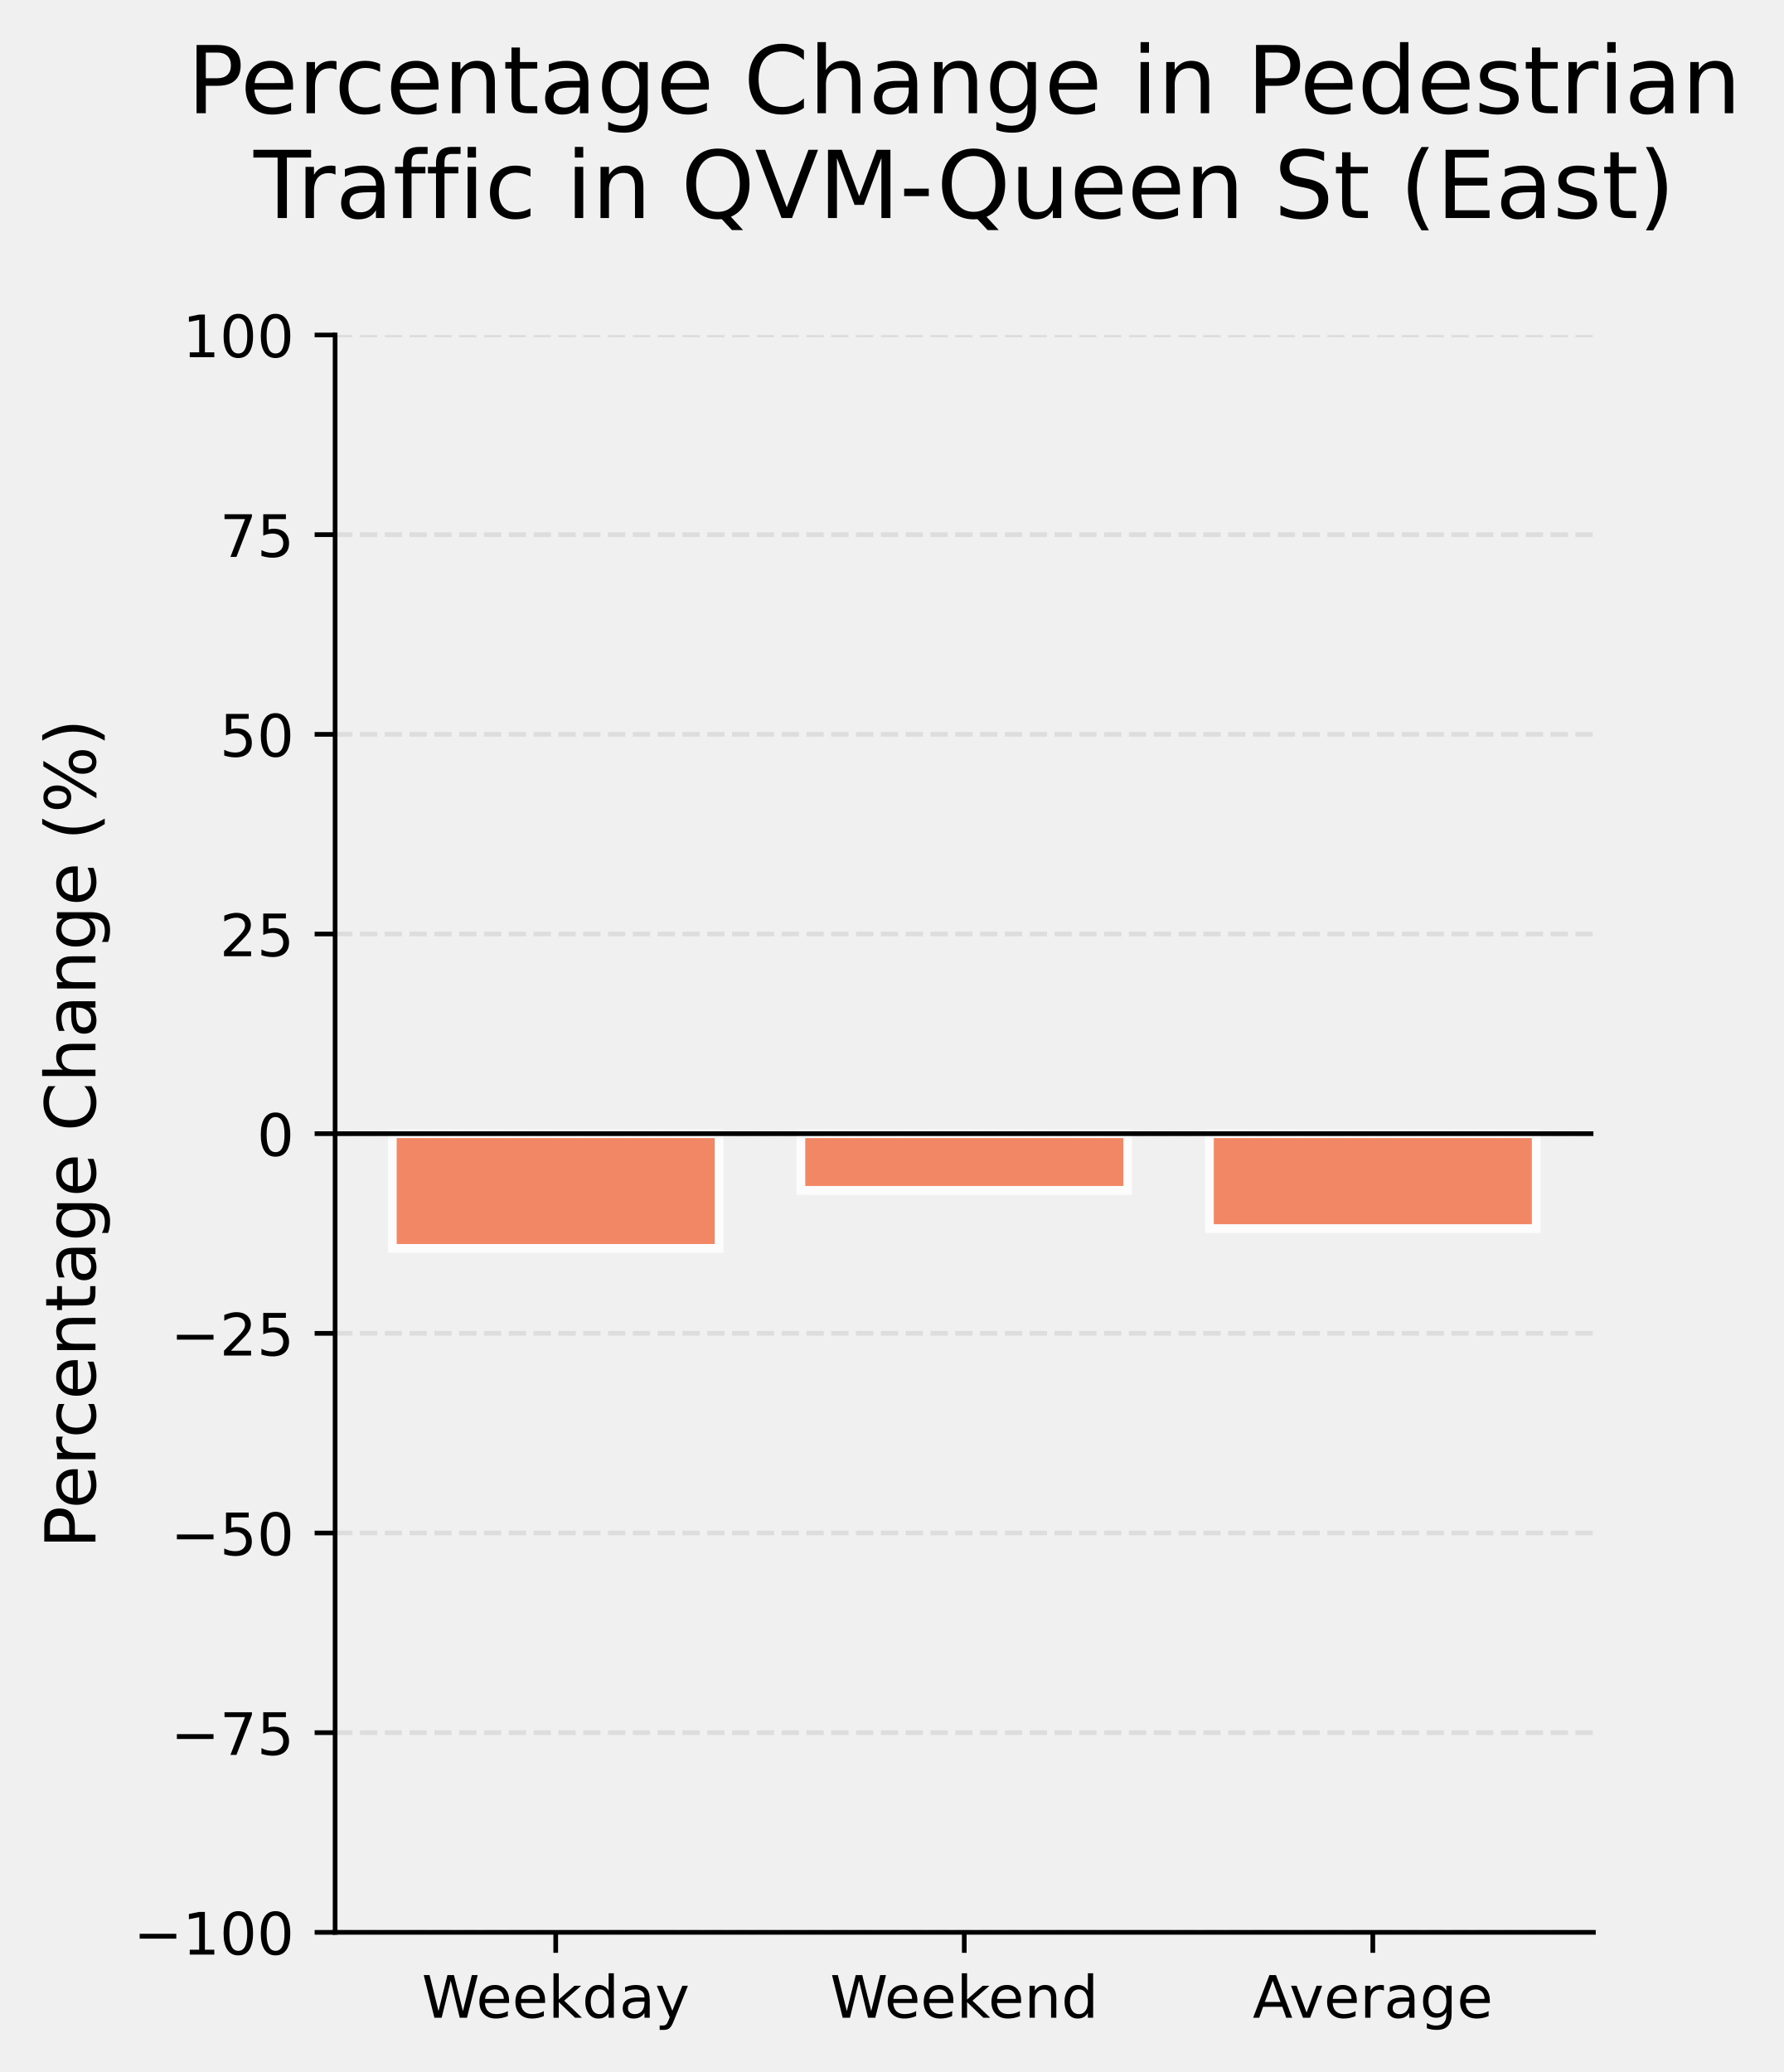
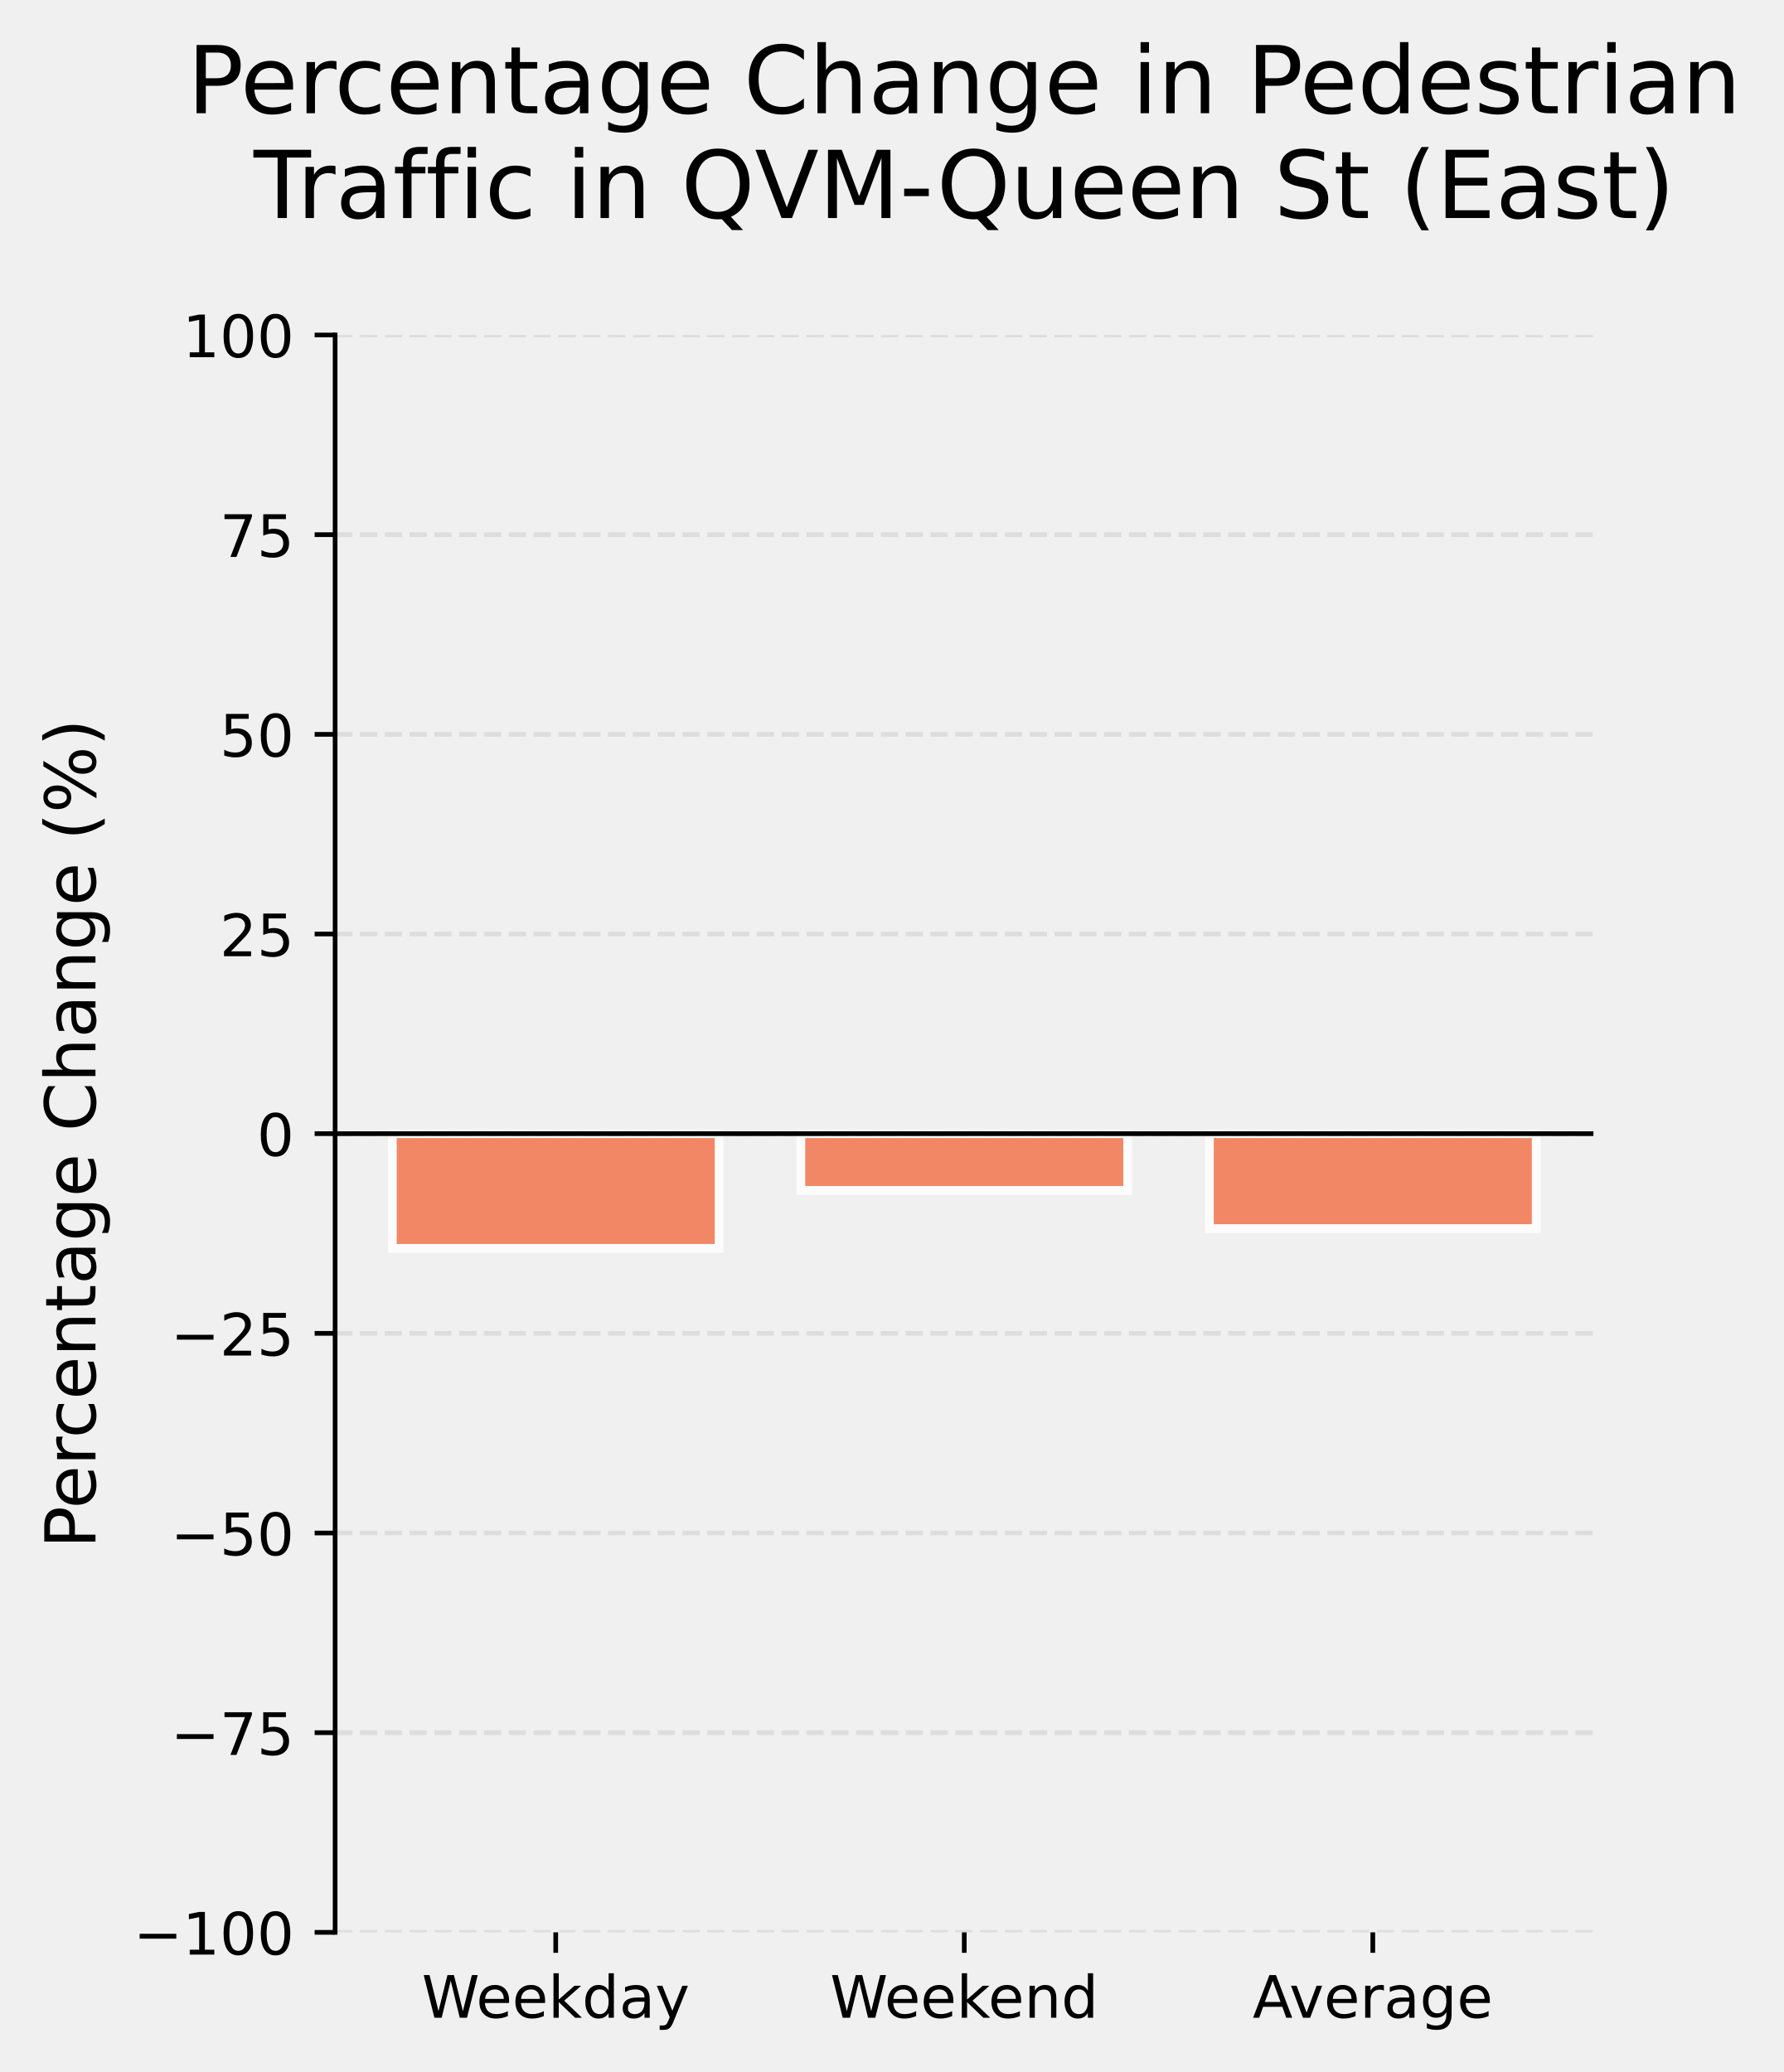
<svg xmlns="http://www.w3.org/2000/svg" xmlns:xlink="http://www.w3.org/1999/xlink" width="304.812pt" height="354.248pt" viewBox="0 0 304.812 354.248" version="1.1">
  <defs>
    <style type="text/css">*{stroke-linejoin: round; stroke-linecap: butt}</style>
  </defs>
  <g id="figure_1">
    <g id="patch_1">
      <path d="M 0 354.248  L 304.812 354.248  L 304.812 0  L 0 0  L 0 354.248  z " style="fill: none" />
    </g>
    <g id="axes_1">
      <g id="patch_2">
        <path d="M 57.281 330.37  L 272.361 330.37  L 272.361 57.274  L 57.281 57.274  L 57.281 330.37  z " style="fill: none" />
      </g>
      <g id="patch_3">
-         <path d="M 67.057 193.822  L 122.922 193.822  L 122.922 213.437  L 67.057 213.437  z " clip-path="url(#pd0055889a7)" style="fill: #f36d43; opacity: 0.8; stroke: #ffffff; stroke-width: 1.5; stroke-linejoin: miter" />
+         <path d="M 67.057 193.822  L 122.922 193.822  L 122.922 213.437  L 67.057 213.437  z " clip-path="url(#p9bc766c8c2)" style="fill: #f36d43; opacity: 0.8; stroke: #ffffff; stroke-width: 1.5; stroke-linejoin: miter" />
      </g>
      <g id="patch_4">
-         <path d="M 136.888 193.822  L 192.753 193.822  L 192.753 203.516  L 136.888 203.516  z " clip-path="url(#pd0055889a7)" style="fill: #f36d43; opacity: 0.8; stroke: #ffffff; stroke-width: 1.5; stroke-linejoin: miter" />
+         <path d="M 136.888 193.822  L 192.753 193.822  L 192.753 203.516  L 136.888 203.516  z " clip-path="url(#p9bc766c8c2)" style="fill: #f36d43; opacity: 0.8; stroke: #ffffff; stroke-width: 1.5; stroke-linejoin: miter" />
      </g>
      <g id="patch_5">
-         <path d="M 206.72 193.822  L 262.585 193.822  L 262.585 210.054  L 206.72 210.054  z " clip-path="url(#pd0055889a7)" style="fill: #f36d43; opacity: 0.8; stroke: #ffffff; stroke-width: 1.5; stroke-linejoin: miter" />
+         <path d="M 206.72 193.822  L 262.585 193.822  L 262.585 210.054  L 206.72 210.054  z " clip-path="url(#p9bc766c8c2)" style="fill: #f36d43; opacity: 0.8; stroke: #ffffff; stroke-width: 1.5; stroke-linejoin: miter" />
      </g>
      <g id="matplotlib.axis_1">
        <g id="xtick_1">
          <g id="line2d_1">
            <defs>
-               <path id="m4bfc2bb6df" d="M 0 0  L 0 3.5  " style="stroke: #000000; stroke-width: 0.8" />
+               <path id="m8e64bd6d6b" d="M 0 0  L 0 3.5  " style="stroke: #000000; stroke-width: 0.8" />
            </defs>
            <g>
-               <use xlink:href="#m4bfc2bb6df" x="94.99" y="330.37" style="stroke: #000000; stroke-width: 0.8" />
+               <use xlink:href="#m8e64bd6d6b" x="94.99" y="330.37" style="stroke: #000000; stroke-width: 0.8" />
            </g>
          </g>
          <g id="text_1">
            <g transform="translate(72.09368 344.9684) scale(0.1 -0.1)">
              <defs>
                <path id="DejaVuSans-57" d="M 213 4666  L 850 4666  L 1831 722  L 2809 4666  L 3519 4666  L 4500 722  L 5478 4666  L 6119 4666  L 4947 0  L 4153 0  L 3169 4050  L 2175 0  L 1381 0  L 213 4666  z " transform="scale(0.015625)" />
                <path id="DejaVuSans-65" d="M 3597 1894  L 3597 1613  L 953 1613  Q 991 1019 1311 708  Q 1631 397 2203 397  Q 2534 397 2845 478  Q 3156 559 3463 722  L 3463 178  Q 3153 47 2828 -22  Q 2503 -91 2169 -91  Q 1331 -91 842 396  Q 353 884 353 1716  Q 353 2575 817 3079  Q 1281 3584 2069 3584  Q 2775 3584 3186 3129  Q 3597 2675 3597 1894  z M 3022 2063  Q 3016 2534 2758 2815  Q 2500 3097 2075 3097  Q 1594 3097 1305 2825  Q 1016 2553 972 2059  L 3022 2063  z " transform="scale(0.015625)" />
                <path id="DejaVuSans-6b" d="M 581 4863  L 1159 4863  L 1159 1991  L 2875 3500  L 3609 3500  L 1753 1863  L 3688 0  L 2938 0  L 1159 1709  L 1159 0  L 581 0  L 581 4863  z " transform="scale(0.015625)" />
                <path id="DejaVuSans-64" d="M 2906 2969  L 2906 4863  L 3481 4863  L 3481 0  L 2906 0  L 2906 525  Q 2725 213 2448 61  Q 2172 -91 1784 -91  Q 1150 -91 751 415  Q 353 922 353 1747  Q 353 2572 751 3078  Q 1150 3584 1784 3584  Q 2172 3584 2448 3432  Q 2725 3281 2906 2969  z M 947 1747  Q 947 1113 1208 752  Q 1469 391 1925 391  Q 2381 391 2643 752  Q 2906 1113 2906 1747  Q 2906 2381 2643 2742  Q 2381 3103 1925 3103  Q 1469 3103 1208 2742  Q 947 2381 947 1747  z " transform="scale(0.015625)" />
                <path id="DejaVuSans-61" d="M 2194 1759  Q 1497 1759 1228 1600  Q 959 1441 959 1056  Q 959 750 1161 570  Q 1363 391 1709 391  Q 2188 391 2477 730  Q 2766 1069 2766 1631  L 2766 1759  L 2194 1759  z M 3341 1997  L 3341 0  L 2766 0  L 2766 531  Q 2569 213 2275 61  Q 1981 -91 1556 -91  Q 1019 -91 701 211  Q 384 513 384 1019  Q 384 1609 779 1909  Q 1175 2209 1959 2209  L 2766 2209  L 2766 2266  Q 2766 2663 2505 2880  Q 2244 3097 1772 3097  Q 1472 3097 1187 3025  Q 903 2953 641 2809  L 641 3341  Q 956 3463 1253 3523  Q 1550 3584 1831 3584  Q 2591 3584 2966 3190  Q 3341 2797 3341 1997  z " transform="scale(0.015625)" />
                <path id="DejaVuSans-79" d="M 2059 -325  Q 1816 -950 1584 -1140  Q 1353 -1331 966 -1331  L 506 -1331  L 506 -850  L 844 -850  Q 1081 -850 1212 -737  Q 1344 -625 1503 -206  L 1606 56  L 191 3500  L 800 3500  L 1894 763  L 2988 3500  L 3597 3500  L 2059 -325  z " transform="scale(0.015625)" />
              </defs>
              <use xlink:href="#DejaVuSans-57" />
              <use xlink:href="#DejaVuSans-65" transform="translate(93.00195 0)" />
              <use xlink:href="#DejaVuSans-65" transform="translate(154.5254 0)" />
              <use xlink:href="#DejaVuSans-6b" transform="translate(216.0488 0)" />
              <use xlink:href="#DejaVuSans-64" transform="translate(273.959 0)" />
              <use xlink:href="#DejaVuSans-61" transform="translate(337.4355 0)" />
              <use xlink:href="#DejaVuSans-79" transform="translate(398.7148 0)" />
            </g>
          </g>
        </g>
        <g id="xtick_2">
          <g id="line2d_2">
            <g>
-               <use xlink:href="#m4bfc2bb6df" x="164.821" y="330.37" style="stroke: #000000; stroke-width: 0.8" />
+               <use xlink:href="#m8e64bd6d6b" x="164.821" y="330.37" style="stroke: #000000; stroke-width: 0.8" />
            </g>
          </g>
          <g id="text_2">
            <g transform="translate(141.8842 344.9684) scale(0.1 -0.1)">
              <defs>
                <path id="DejaVuSans-6e" d="M 3513 2113  L 3513 0  L 2938 0  L 2938 2094  Q 2938 2591 2744 2837  Q 2550 3084 2163 3084  Q 1697 3084 1428 2787  Q 1159 2491 1159 1978  L 1159 0  L 581 0  L 581 3500  L 1159 3500  L 1159 2956  Q 1366 3272 1645 3428  Q 1925 3584 2291 3584  Q 2894 3584 3203 3211  Q 3513 2838 3513 2113  z " transform="scale(0.015625)" />
              </defs>
              <use xlink:href="#DejaVuSans-57" />
              <use xlink:href="#DejaVuSans-65" transform="translate(93.00195 0)" />
              <use xlink:href="#DejaVuSans-65" transform="translate(154.5254 0)" />
              <use xlink:href="#DejaVuSans-6b" transform="translate(216.0488 0)" />
              <use xlink:href="#DejaVuSans-65" transform="translate(270.334 0)" />
              <use xlink:href="#DejaVuSans-6e" transform="translate(331.8574 0)" />
              <use xlink:href="#DejaVuSans-64" transform="translate(395.2363 0)" />
            </g>
          </g>
        </g>
        <g id="xtick_3">
          <g id="line2d_3">
            <g>
-               <use xlink:href="#m4bfc2bb6df" x="234.652" y="330.37" style="stroke: #000000; stroke-width: 0.8" />
+               <use xlink:href="#m8e64bd6d6b" x="234.652" y="330.37" style="stroke: #000000; stroke-width: 0.8" />
            </g>
          </g>
          <g id="text_3">
            <g transform="translate(214.1193 344.9684) scale(0.1 -0.1)">
              <defs>
                <path id="DejaVuSans-41" d="M 2188 4044  L 1331 1722  L 3047 1722  L 2188 4044  z M 1831 4666  L 2547 4666  L 4325 0  L 3669 0  L 3244 1197  L 1141 1197  L 716 0  L 50 0  L 1831 4666  z " transform="scale(0.015625)" />
                <path id="DejaVuSans-76" d="M 191 3500  L 800 3500  L 1894 563  L 2988 3500  L 3597 3500  L 2284 0  L 1503 0  L 191 3500  z " transform="scale(0.015625)" />
                <path id="DejaVuSans-72" d="M 2631 2963  Q 2534 3019 2420 3045  Q 2306 3072 2169 3072  Q 1681 3072 1420 2755  Q 1159 2438 1159 1844  L 1159 0  L 581 0  L 581 3500  L 1159 3500  L 1159 2956  Q 1341 3275 1631 3429  Q 1922 3584 2338 3584  Q 2397 3584 2469 3576  Q 2541 3569 2628 3553  L 2631 2963  z " transform="scale(0.015625)" />
                <path id="DejaVuSans-67" d="M 2906 1791  Q 2906 2416 2648 2759  Q 2391 3103 1925 3103  Q 1463 3103 1205 2759  Q 947 2416 947 1791  Q 947 1169 1205 825  Q 1463 481 1925 481  Q 2391 481 2648 825  Q 2906 1169 2906 1791  z M 3481 434  Q 3481 -459 3084 -895  Q 2688 -1331 1869 -1331  Q 1566 -1331 1297 -1286  Q 1028 -1241 775 -1147  L 775 -588  Q 1028 -725 1275 -790  Q 1522 -856 1778 -856  Q 2344 -856 2625 -561  Q 2906 -266 2906 331  L 2906 616  Q 2728 306 2450 153  Q 2172 0 1784 0  Q 1141 0 747 490  Q 353 981 353 1791  Q 353 2603 747 3093  Q 1141 3584 1784 3584  Q 2172 3584 2450 3431  Q 2728 3278 2906 2969  L 2906 3500  L 3481 3500  L 3481 434  z " transform="scale(0.015625)" />
              </defs>
              <use xlink:href="#DejaVuSans-41" />
              <use xlink:href="#DejaVuSans-76" transform="translate(62.5332 0)" />
              <use xlink:href="#DejaVuSans-65" transform="translate(121.7129 0)" />
              <use xlink:href="#DejaVuSans-72" transform="translate(183.2363 0)" />
              <use xlink:href="#DejaVuSans-61" transform="translate(224.3496 0)" />
              <use xlink:href="#DejaVuSans-67" transform="translate(285.6289 0)" />
              <use xlink:href="#DejaVuSans-65" transform="translate(349.1055 0)" />
            </g>
          </g>
        </g>
      </g>
      <g id="matplotlib.axis_2">
        <g id="ytick_1">
          <g id="line2d_4">
-             <path d="M 57.281 330.37  L 272.361 330.37  " clip-path="url(#pd0055889a7)" style="fill: none; stroke-dasharray: 2.96,1.28; stroke-dashoffset: 0; stroke: #b0b0b0; stroke-opacity: 0.3; stroke-width: 0.8" />
+             <path d="M 57.281 330.37  L 272.361 330.37  " clip-path="url(#p9bc766c8c2)" style="fill: none; stroke-dasharray: 2.96,1.28; stroke-dashoffset: 0; stroke: #b0b0b0; stroke-opacity: 0.3; stroke-width: 0.8" />
          </g>
          <g id="line2d_5">
            <defs>
-               <path id="m8382678d35" d="M 0 0  L -3.5 0  " style="stroke: #000000; stroke-width: 0.8" />
+               <path id="m0bab1b709e" d="M 0 0  L -3.5 0  " style="stroke: #000000; stroke-width: 0.8" />
            </defs>
            <g>
-               <use xlink:href="#m8382678d35" x="57.281" y="330.37" style="stroke: #000000; stroke-width: 0.8" />
+               <use xlink:href="#m0bab1b709e" x="57.281" y="330.37" style="stroke: #000000; stroke-width: 0.8" />
            </g>
          </g>
          <g id="text_4">
            <g transform="translate(22.81375 334.1692) scale(0.1 -0.1)">
              <defs>
                <path id="DejaVuSans-2212" d="M 678 2272  L 4684 2272  L 4684 1741  L 678 1741  L 678 2272  z " transform="scale(0.015625)" />
                <path id="DejaVuSans-31" d="M 794 531  L 1825 531  L 1825 4091  L 703 3866  L 703 4441  L 1819 4666  L 2450 4666  L 2450 531  L 3481 531  L 3481 0  L 794 0  L 794 531  z " transform="scale(0.015625)" />
                <path id="DejaVuSans-30" d="M 2034 4250  Q 1547 4250 1301 3770  Q 1056 3291 1056 2328  Q 1056 1369 1301 889  Q 1547 409 2034 409  Q 2525 409 2770 889  Q 3016 1369 3016 2328  Q 3016 3291 2770 3770  Q 2525 4250 2034 4250  z M 2034 4750  Q 2819 4750 3233 4129  Q 3647 3509 3647 2328  Q 3647 1150 3233 529  Q 2819 -91 2034 -91  Q 1250 -91 836 529  Q 422 1150 422 2328  Q 422 3509 836 4129  Q 1250 4750 2034 4750  z " transform="scale(0.015625)" />
              </defs>
              <use xlink:href="#DejaVuSans-2212" />
              <use xlink:href="#DejaVuSans-31" transform="translate(83.78906 0)" />
              <use xlink:href="#DejaVuSans-30" transform="translate(147.4121 0)" />
              <use xlink:href="#DejaVuSans-30" transform="translate(211.0352 0)" />
            </g>
          </g>
        </g>
        <g id="ytick_2">
          <g id="line2d_6">
-             <path d="M 57.281 296.233  L 272.361 296.233  " clip-path="url(#pd0055889a7)" style="fill: none; stroke-dasharray: 2.96,1.28; stroke-dashoffset: 0; stroke: #b0b0b0; stroke-opacity: 0.3; stroke-width: 0.8" />
+             <path d="M 57.281 296.233  L 272.361 296.233  " clip-path="url(#p9bc766c8c2)" style="fill: none; stroke-dasharray: 2.96,1.28; stroke-dashoffset: 0; stroke: #b0b0b0; stroke-opacity: 0.3; stroke-width: 0.8" />
          </g>
          <g id="line2d_7">
            <g>
-               <use xlink:href="#m8382678d35" x="57.281" y="296.233" style="stroke: #000000; stroke-width: 0.8" />
+               <use xlink:href="#m0bab1b709e" x="57.281" y="296.233" style="stroke: #000000; stroke-width: 0.8" />
            </g>
          </g>
          <g id="text_5">
            <g transform="translate(29.17625 300.0322) scale(0.1 -0.1)">
              <defs>
                <path id="DejaVuSans-37" d="M 525 4666  L 3525 4666  L 3525 4397  L 1831 0  L 1172 0  L 2766 4134  L 525 4134  L 525 4666  z " transform="scale(0.015625)" />
                <path id="DejaVuSans-35" d="M 691 4666  L 3169 4666  L 3169 4134  L 1269 4134  L 1269 2991  Q 1406 3038 1543 3061  Q 1681 3084 1819 3084  Q 2600 3084 3056 2656  Q 3513 2228 3513 1497  Q 3513 744 3044 326  Q 2575 -91 1722 -91  Q 1428 -91 1123 -41  Q 819 9 494 109  L 494 744  Q 775 591 1075 516  Q 1375 441 1709 441  Q 2250 441 2565 725  Q 2881 1009 2881 1497  Q 2881 1984 2565 2268  Q 2250 2553 1709 2553  Q 1456 2553 1204 2497  Q 953 2441 691 2322  L 691 4666  z " transform="scale(0.015625)" />
              </defs>
              <use xlink:href="#DejaVuSans-2212" />
              <use xlink:href="#DejaVuSans-37" transform="translate(83.78906 0)" />
              <use xlink:href="#DejaVuSans-35" transform="translate(147.4121 0)" />
            </g>
          </g>
        </g>
        <g id="ytick_3">
          <g id="line2d_8">
-             <path d="M 57.281 262.096  L 272.361 262.096  " clip-path="url(#pd0055889a7)" style="fill: none; stroke-dasharray: 2.96,1.28; stroke-dashoffset: 0; stroke: #b0b0b0; stroke-opacity: 0.3; stroke-width: 0.8" />
+             <path d="M 57.281 262.096  L 272.361 262.096  " clip-path="url(#p9bc766c8c2)" style="fill: none; stroke-dasharray: 2.96,1.28; stroke-dashoffset: 0; stroke: #b0b0b0; stroke-opacity: 0.3; stroke-width: 0.8" />
          </g>
          <g id="line2d_9">
            <g>
-               <use xlink:href="#m8382678d35" x="57.281" y="262.096" style="stroke: #000000; stroke-width: 0.8" />
+               <use xlink:href="#m0bab1b709e" x="57.281" y="262.096" style="stroke: #000000; stroke-width: 0.8" />
            </g>
          </g>
          <g id="text_6">
            <g transform="translate(29.17625 265.8952) scale(0.1 -0.1)">
              <use xlink:href="#DejaVuSans-2212" />
              <use xlink:href="#DejaVuSans-35" transform="translate(83.78906 0)" />
              <use xlink:href="#DejaVuSans-30" transform="translate(147.4121 0)" />
            </g>
          </g>
        </g>
        <g id="ytick_4">
          <g id="line2d_10">
-             <path d="M 57.281 227.959  L 272.361 227.959  " clip-path="url(#pd0055889a7)" style="fill: none; stroke-dasharray: 2.96,1.28; stroke-dashoffset: 0; stroke: #b0b0b0; stroke-opacity: 0.3; stroke-width: 0.8" />
+             <path d="M 57.281 227.959  L 272.361 227.959  " clip-path="url(#p9bc766c8c2)" style="fill: none; stroke-dasharray: 2.96,1.28; stroke-dashoffset: 0; stroke: #b0b0b0; stroke-opacity: 0.3; stroke-width: 0.8" />
          </g>
          <g id="line2d_11">
            <g>
-               <use xlink:href="#m8382678d35" x="57.281" y="227.959" style="stroke: #000000; stroke-width: 0.8" />
+               <use xlink:href="#m0bab1b709e" x="57.281" y="227.959" style="stroke: #000000; stroke-width: 0.8" />
            </g>
          </g>
          <g id="text_7">
            <g transform="translate(29.17625 231.7582) scale(0.1 -0.1)">
              <defs>
                <path id="DejaVuSans-32" d="M 1228 531  L 3431 531  L 3431 0  L 469 0  L 469 531  Q 828 903 1448 1529  Q 2069 2156 2228 2338  Q 2531 2678 2651 2914  Q 2772 3150 2772 3378  Q 2772 3750 2511 3984  Q 2250 4219 1831 4219  Q 1534 4219 1204 4116  Q 875 4013 500 3803  L 500 4441  Q 881 4594 1212 4672  Q 1544 4750 1819 4750  Q 2544 4750 2975 4387  Q 3406 4025 3406 3419  Q 3406 3131 3298 2873  Q 3191 2616 2906 2266  Q 2828 2175 2409 1742  Q 1991 1309 1228 531  z " transform="scale(0.015625)" />
              </defs>
              <use xlink:href="#DejaVuSans-2212" />
              <use xlink:href="#DejaVuSans-32" transform="translate(83.78906 0)" />
              <use xlink:href="#DejaVuSans-35" transform="translate(147.4121 0)" />
            </g>
          </g>
        </g>
        <g id="ytick_5">
          <g id="line2d_12">
-             <path d="M 57.281 193.822  L 272.361 193.822  " clip-path="url(#pd0055889a7)" style="fill: none; stroke-dasharray: 2.96,1.28; stroke-dashoffset: 0; stroke: #b0b0b0; stroke-opacity: 0.3; stroke-width: 0.8" />
+             <path d="M 57.281 193.822  L 272.361 193.822  " clip-path="url(#p9bc766c8c2)" style="fill: none; stroke-dasharray: 2.96,1.28; stroke-dashoffset: 0; stroke: #b0b0b0; stroke-opacity: 0.3; stroke-width: 0.8" />
          </g>
          <g id="line2d_13">
            <g>
-               <use xlink:href="#m8382678d35" x="57.281" y="193.822" style="stroke: #000000; stroke-width: 0.8" />
+               <use xlink:href="#m0bab1b709e" x="57.281" y="193.822" style="stroke: #000000; stroke-width: 0.8" />
            </g>
          </g>
          <g id="text_8">
            <g transform="translate(43.91844 197.6212) scale(0.1 -0.1)">
              <use xlink:href="#DejaVuSans-30" />
            </g>
          </g>
        </g>
        <g id="ytick_6">
          <g id="line2d_14">
-             <path d="M 57.281 159.685  L 272.361 159.685  " clip-path="url(#pd0055889a7)" style="fill: none; stroke-dasharray: 2.96,1.28; stroke-dashoffset: 0; stroke: #b0b0b0; stroke-opacity: 0.3; stroke-width: 0.8" />
+             <path d="M 57.281 159.685  L 272.361 159.685  " clip-path="url(#p9bc766c8c2)" style="fill: none; stroke-dasharray: 2.96,1.28; stroke-dashoffset: 0; stroke: #b0b0b0; stroke-opacity: 0.3; stroke-width: 0.8" />
          </g>
          <g id="line2d_15">
            <g>
-               <use xlink:href="#m8382678d35" x="57.281" y="159.685" style="stroke: #000000; stroke-width: 0.8" />
+               <use xlink:href="#m0bab1b709e" x="57.281" y="159.685" style="stroke: #000000; stroke-width: 0.8" />
            </g>
          </g>
          <g id="text_9">
            <g transform="translate(37.55594 163.4842) scale(0.1 -0.1)">
              <use xlink:href="#DejaVuSans-32" />
              <use xlink:href="#DejaVuSans-35" transform="translate(63.62305 0)" />
            </g>
          </g>
        </g>
        <g id="ytick_7">
          <g id="line2d_16">
-             <path d="M 57.281 125.548  L 272.361 125.548  " clip-path="url(#pd0055889a7)" style="fill: none; stroke-dasharray: 2.96,1.28; stroke-dashoffset: 0; stroke: #b0b0b0; stroke-opacity: 0.3; stroke-width: 0.8" />
+             <path d="M 57.281 125.548  L 272.361 125.548  " clip-path="url(#p9bc766c8c2)" style="fill: none; stroke-dasharray: 2.96,1.28; stroke-dashoffset: 0; stroke: #b0b0b0; stroke-opacity: 0.3; stroke-width: 0.8" />
          </g>
          <g id="line2d_17">
            <g>
-               <use xlink:href="#m8382678d35" x="57.281" y="125.548" style="stroke: #000000; stroke-width: 0.8" />
+               <use xlink:href="#m0bab1b709e" x="57.281" y="125.548" style="stroke: #000000; stroke-width: 0.8" />
            </g>
          </g>
          <g id="text_10">
            <g transform="translate(37.55594 129.3472) scale(0.1 -0.1)">
              <use xlink:href="#DejaVuSans-35" />
              <use xlink:href="#DejaVuSans-30" transform="translate(63.62305 0)" />
            </g>
          </g>
        </g>
        <g id="ytick_8">
          <g id="line2d_18">
-             <path d="M 57.281 91.411  L 272.361 91.411  " clip-path="url(#pd0055889a7)" style="fill: none; stroke-dasharray: 2.96,1.28; stroke-dashoffset: 0; stroke: #b0b0b0; stroke-opacity: 0.3; stroke-width: 0.8" />
+             <path d="M 57.281 91.411  L 272.361 91.411  " clip-path="url(#p9bc766c8c2)" style="fill: none; stroke-dasharray: 2.96,1.28; stroke-dashoffset: 0; stroke: #b0b0b0; stroke-opacity: 0.3; stroke-width: 0.8" />
          </g>
          <g id="line2d_19">
            <g>
-               <use xlink:href="#m8382678d35" x="57.281" y="91.411" style="stroke: #000000; stroke-width: 0.8" />
+               <use xlink:href="#m0bab1b709e" x="57.281" y="91.411" style="stroke: #000000; stroke-width: 0.8" />
            </g>
          </g>
          <g id="text_11">
            <g transform="translate(37.55594 95.21022) scale(0.1 -0.1)">
              <use xlink:href="#DejaVuSans-37" />
              <use xlink:href="#DejaVuSans-35" transform="translate(63.62305 0)" />
            </g>
          </g>
        </g>
        <g id="ytick_9">
          <g id="line2d_20">
-             <path d="M 57.281 57.274  L 272.361 57.274  " clip-path="url(#pd0055889a7)" style="fill: none; stroke-dasharray: 2.96,1.28; stroke-dashoffset: 0; stroke: #b0b0b0; stroke-opacity: 0.3; stroke-width: 0.8" />
+             <path d="M 57.281 57.274  L 272.361 57.274  " clip-path="url(#p9bc766c8c2)" style="fill: none; stroke-dasharray: 2.96,1.28; stroke-dashoffset: 0; stroke: #b0b0b0; stroke-opacity: 0.3; stroke-width: 0.8" />
          </g>
          <g id="line2d_21">
            <g>
-               <use xlink:href="#m8382678d35" x="57.281" y="57.274" style="stroke: #000000; stroke-width: 0.8" />
+               <use xlink:href="#m0bab1b709e" x="57.281" y="57.274" style="stroke: #000000; stroke-width: 0.8" />
            </g>
          </g>
          <g id="text_12">
            <g transform="translate(31.19344 61.07322) scale(0.1 -0.1)">
              <use xlink:href="#DejaVuSans-31" />
              <use xlink:href="#DejaVuSans-30" transform="translate(63.62305 0)" />
              <use xlink:href="#DejaVuSans-30" transform="translate(127.2461 0)" />
            </g>
          </g>
        </g>
        <g id="text_13">
          <g transform="translate(16.31812 264.7382) rotate(-90) scale(0.12 -0.12)">
            <defs>
              <path id="DejaVuSans-50" d="M 1259 4147  L 1259 2394  L 2053 2394  Q 2494 2394 2734 2622  Q 2975 2850 2975 3272  Q 2975 3691 2734 3919  Q 2494 4147 2053 4147  L 1259 4147  z M 628 4666  L 2053 4666  Q 2838 4666 3239 4311  Q 3641 3956 3641 3272  Q 3641 2581 3239 2228  Q 2838 1875 2053 1875  L 1259 1875  L 1259 0  L 628 0  L 628 4666  z " transform="scale(0.015625)" />
              <path id="DejaVuSans-63" d="M 3122 3366  L 3122 2828  Q 2878 2963 2633 3030  Q 2388 3097 2138 3097  Q 1578 3097 1268 2742  Q 959 2388 959 1747  Q 959 1106 1268 751  Q 1578 397 2138 397  Q 2388 397 2633 464  Q 2878 531 3122 666  L 3122 134  Q 2881 22 2623 -34  Q 2366 -91 2075 -91  Q 1284 -91 818 406  Q 353 903 353 1747  Q 353 2603 823 3093  Q 1294 3584 2113 3584  Q 2378 3584 2631 3529  Q 2884 3475 3122 3366  z " transform="scale(0.015625)" />
              <path id="DejaVuSans-74" d="M 1172 4494  L 1172 3500  L 2356 3500  L 2356 3053  L 1172 3053  L 1172 1153  Q 1172 725 1289 603  Q 1406 481 1766 481  L 2356 481  L 2356 0  L 1766 0  Q 1100 0 847 248  Q 594 497 594 1153  L 594 3053  L 172 3053  L 172 3500  L 594 3500  L 594 4494  L 1172 4494  z " transform="scale(0.015625)" />
              <path id="DejaVuSans-20" transform="scale(0.015625)" />
              <path id="DejaVuSans-43" d="M 4122 4306  L 4122 3641  Q 3803 3938 3442 4084  Q 3081 4231 2675 4231  Q 1875 4231 1450 3742  Q 1025 3253 1025 2328  Q 1025 1406 1450 917  Q 1875 428 2675 428  Q 3081 428 3442 575  Q 3803 722 4122 1019  L 4122 359  Q 3791 134 3420 21  Q 3050 -91 2638 -91  Q 1578 -91 968 557  Q 359 1206 359 2328  Q 359 3453 968 4101  Q 1578 4750 2638 4750  Q 3056 4750 3426 4639  Q 3797 4528 4122 4306  z " transform="scale(0.015625)" />
              <path id="DejaVuSans-68" d="M 3513 2113  L 3513 0  L 2938 0  L 2938 2094  Q 2938 2591 2744 2837  Q 2550 3084 2163 3084  Q 1697 3084 1428 2787  Q 1159 2491 1159 1978  L 1159 0  L 581 0  L 581 4863  L 1159 4863  L 1159 2956  Q 1366 3272 1645 3428  Q 1925 3584 2291 3584  Q 2894 3584 3203 3211  Q 3513 2838 3513 2113  z " transform="scale(0.015625)" />
              <path id="DejaVuSans-28" d="M 1984 4856  Q 1566 4138 1362 3434  Q 1159 2731 1159 2009  Q 1159 1288 1364 580  Q 1569 -128 1984 -844  L 1484 -844  Q 1016 -109 783 600  Q 550 1309 550 2009  Q 550 2706 781 3412  Q 1013 4119 1484 4856  L 1984 4856  z " transform="scale(0.015625)" />
              <path id="DejaVuSans-25" d="M 4653 2053  Q 4381 2053 4226 1822  Q 4072 1591 4072 1178  Q 4072 772 4226 539  Q 4381 306 4653 306  Q 4919 306 5073 539  Q 5228 772 5228 1178  Q 5228 1588 5073 1820  Q 4919 2053 4653 2053  z M 4653 2450  Q 5147 2450 5437 2106  Q 5728 1763 5728 1178  Q 5728 594 5436 251  Q 5144 -91 4653 -91  Q 4153 -91 3862 251  Q 3572 594 3572 1178  Q 3572 1766 3864 2108  Q 4156 2450 4653 2450  z M 1428 4353  Q 1159 4353 1004 4120  Q 850 3888 850 3481  Q 850 3069 1003 2837  Q 1156 2606 1428 2606  Q 1700 2606 1854 2837  Q 2009 3069 2009 3481  Q 2009 3884 1853 4118  Q 1697 4353 1428 4353  z M 4250 4750  L 4750 4750  L 1831 -91  L 1331 -91  L 4250 4750  z M 1428 4750  Q 1922 4750 2215 4408  Q 2509 4066 2509 3481  Q 2509 2891 2217 2550  Q 1925 2209 1428 2209  Q 931 2209 642 2551  Q 353 2894 353 3481  Q 353 4063 643 4406  Q 934 4750 1428 4750  z " transform="scale(0.015625)" />
              <path id="DejaVuSans-29" d="M 513 4856  L 1013 4856  Q 1481 4119 1714 3412  Q 1947 2706 1947 2009  Q 1947 1309 1714 600  Q 1481 -109 1013 -844  L 513 -844  Q 928 -128 1133 580  Q 1338 1288 1338 2009  Q 1338 2731 1133 3434  Q 928 4138 513 4856  z " transform="scale(0.015625)" />
            </defs>
            <use xlink:href="#DejaVuSans-50" />
            <use xlink:href="#DejaVuSans-65" transform="translate(56.67773 0)" />
            <use xlink:href="#DejaVuSans-72" transform="translate(118.2012 0)" />
            <use xlink:href="#DejaVuSans-63" transform="translate(157.0645 0)" />
            <use xlink:href="#DejaVuSans-65" transform="translate(212.0449 0)" />
            <use xlink:href="#DejaVuSans-6e" transform="translate(273.5684 0)" />
            <use xlink:href="#DejaVuSans-74" transform="translate(336.9473 0)" />
            <use xlink:href="#DejaVuSans-61" transform="translate(376.1562 0)" />
            <use xlink:href="#DejaVuSans-67" transform="translate(437.4355 0)" />
            <use xlink:href="#DejaVuSans-65" transform="translate(500.9121 0)" />
            <use xlink:href="#DejaVuSans-20" transform="translate(562.4355 0)" />
            <use xlink:href="#DejaVuSans-43" transform="translate(594.2227 0)" />
            <use xlink:href="#DejaVuSans-68" transform="translate(664.0469 0)" />
            <use xlink:href="#DejaVuSans-61" transform="translate(727.4258 0)" />
            <use xlink:href="#DejaVuSans-6e" transform="translate(788.7051 0)" />
            <use xlink:href="#DejaVuSans-67" transform="translate(852.084 0)" />
            <use xlink:href="#DejaVuSans-65" transform="translate(915.5605 0)" />
            <use xlink:href="#DejaVuSans-20" transform="translate(977.084 0)" />
            <use xlink:href="#DejaVuSans-28" transform="translate(1008.871 0)" />
            <use xlink:href="#DejaVuSans-25" transform="translate(1047.885 0)" />
            <use xlink:href="#DejaVuSans-29" transform="translate(1142.904 0)" />
          </g>
        </g>
      </g>
      <g id="line2d_22">
-         <path d="M 57.281 193.822  L 272.361 193.822  " clip-path="url(#pd0055889a7)" style="fill: none; stroke: #000000; stroke-width: 0.8; stroke-linecap: square" />
+         <path d="M 57.281 193.822  L 272.361 193.822  " clip-path="url(#p9bc766c8c2)" style="fill: none; stroke: #000000; stroke-width: 0.8; stroke-linecap: square" />
      </g>
      <g id="patch_6">
        <path d="M 57.281 330.37  L 57.281 57.274  " style="fill: none; stroke: #000000; stroke-width: 0.8; stroke-linejoin: miter; stroke-linecap: square" />
-       </g>
-       <g id="patch_7">
-         <path d="M 57.281 330.37  L 272.361 330.37  " style="fill: none; stroke: #000000; stroke-width: 0.8; stroke-linejoin: miter; stroke-linecap: square" />
      </g>
      <g id="text_14">
        <g transform="translate(32.02969 19.3575) scale(0.16 -0.16)">
          <defs>
            <path id="DejaVuSans-69" d="M 603 3500  L 1178 3500  L 1178 0  L 603 0  L 603 3500  z M 603 4863  L 1178 4863  L 1178 4134  L 603 4134  L 603 4863  z " transform="scale(0.015625)" />
            <path id="DejaVuSans-73" d="M 2834 3397  L 2834 2853  Q 2591 2978 2328 3040  Q 2066 3103 1784 3103  Q 1356 3103 1142 2972  Q 928 2841 928 2578  Q 928 2378 1081 2264  Q 1234 2150 1697 2047  L 1894 2003  Q 2506 1872 2764 1633  Q 3022 1394 3022 966  Q 3022 478 2636 193  Q 2250 -91 1575 -91  Q 1294 -91 989 -36  Q 684 19 347 128  L 347 722  Q 666 556 975 473  Q 1284 391 1588 391  Q 1994 391 2212 530  Q 2431 669 2431 922  Q 2431 1156 2273 1281  Q 2116 1406 1581 1522  L 1381 1569  Q 847 1681 609 1914  Q 372 2147 372 2553  Q 372 3047 722 3315  Q 1072 3584 1716 3584  Q 2034 3584 2315 3537  Q 2597 3491 2834 3397  z " transform="scale(0.015625)" />
          </defs>
          <use xlink:href="#DejaVuSans-50" />
          <use xlink:href="#DejaVuSans-65" transform="translate(56.67773 0)" />
          <use xlink:href="#DejaVuSans-72" transform="translate(118.2012 0)" />
          <use xlink:href="#DejaVuSans-63" transform="translate(157.0645 0)" />
          <use xlink:href="#DejaVuSans-65" transform="translate(212.0449 0)" />
          <use xlink:href="#DejaVuSans-6e" transform="translate(273.5684 0)" />
          <use xlink:href="#DejaVuSans-74" transform="translate(336.9473 0)" />
          <use xlink:href="#DejaVuSans-61" transform="translate(376.1562 0)" />
          <use xlink:href="#DejaVuSans-67" transform="translate(437.4355 0)" />
          <use xlink:href="#DejaVuSans-65" transform="translate(500.9121 0)" />
          <use xlink:href="#DejaVuSans-20" transform="translate(562.4355 0)" />
          <use xlink:href="#DejaVuSans-43" transform="translate(594.2227 0)" />
          <use xlink:href="#DejaVuSans-68" transform="translate(664.0469 0)" />
          <use xlink:href="#DejaVuSans-61" transform="translate(727.4258 0)" />
          <use xlink:href="#DejaVuSans-6e" transform="translate(788.7051 0)" />
          <use xlink:href="#DejaVuSans-67" transform="translate(852.084 0)" />
          <use xlink:href="#DejaVuSans-65" transform="translate(915.5605 0)" />
          <use xlink:href="#DejaVuSans-20" transform="translate(977.084 0)" />
          <use xlink:href="#DejaVuSans-69" transform="translate(1008.871 0)" />
          <use xlink:href="#DejaVuSans-6e" transform="translate(1036.654 0)" />
          <use xlink:href="#DejaVuSans-20" transform="translate(1100.033 0)" />
          <use xlink:href="#DejaVuSans-50" transform="translate(1131.82 0)" />
          <use xlink:href="#DejaVuSans-65" transform="translate(1188.498 0)" />
          <use xlink:href="#DejaVuSans-64" transform="translate(1250.021 0)" />
          <use xlink:href="#DejaVuSans-65" transform="translate(1313.498 0)" />
          <use xlink:href="#DejaVuSans-73" transform="translate(1375.021 0)" />
          <use xlink:href="#DejaVuSans-74" transform="translate(1427.121 0)" />
          <use xlink:href="#DejaVuSans-72" transform="translate(1466.33 0)" />
          <use xlink:href="#DejaVuSans-69" transform="translate(1507.443 0)" />
          <use xlink:href="#DejaVuSans-61" transform="translate(1535.227 0)" />
          <use xlink:href="#DejaVuSans-6e" transform="translate(1596.506 0)" />
        </g>
        <g transform="translate(43.35719 37.274) scale(0.16 -0.16)">
          <defs>
            <path id="DejaVuSans-54" d="M -19 4666  L 3928 4666  L 3928 4134  L 2272 4134  L 2272 0  L 1638 0  L 1638 4134  L -19 4134  L -19 4666  z " transform="scale(0.015625)" />
            <path id="DejaVuSans-66" d="M 2375 4863  L 2375 4384  L 1825 4384  Q 1516 4384 1395 4259  Q 1275 4134 1275 3809  L 1275 3500  L 2222 3500  L 2222 3053  L 1275 3053  L 1275 0  L 697 0  L 697 3053  L 147 3053  L 147 3500  L 697 3500  L 697 3744  Q 697 4328 969 4595  Q 1241 4863 1831 4863  L 2375 4863  z " transform="scale(0.015625)" />
            <path id="DejaVuSans-51" d="M 2522 4238  Q 1834 4238 1429 3725  Q 1025 3213 1025 2328  Q 1025 1447 1429 934  Q 1834 422 2522 422  Q 3209 422 3611 934  Q 4013 1447 4013 2328  Q 4013 3213 3611 3725  Q 3209 4238 2522 4238  z M 3406 84  L 4238 -825  L 3475 -825  L 2784 -78  Q 2681 -84 2626 -87  Q 2572 -91 2522 -91  Q 1538 -91 948 567  Q 359 1225 359 2328  Q 359 3434 948 4092  Q 1538 4750 2522 4750  Q 3503 4750 4090 4092  Q 4678 3434 4678 2328  Q 4678 1516 4351 937  Q 4025 359 3406 84  z " transform="scale(0.015625)" />
            <path id="DejaVuSans-56" d="M 1831 0  L 50 4666  L 709 4666  L 2188 738  L 3669 4666  L 4325 4666  L 2547 0  L 1831 0  z " transform="scale(0.015625)" />
            <path id="DejaVuSans-4d" d="M 628 4666  L 1569 4666  L 2759 1491  L 3956 4666  L 4897 4666  L 4897 0  L 4281 0  L 4281 4097  L 3078 897  L 2444 897  L 1241 4097  L 1241 0  L 628 0  L 628 4666  z " transform="scale(0.015625)" />
            <path id="DejaVuSans-2d" d="M 313 2009  L 1997 2009  L 1997 1497  L 313 1497  L 313 2009  z " transform="scale(0.015625)" />
            <path id="DejaVuSans-75" d="M 544 1381  L 544 3500  L 1119 3500  L 1119 1403  Q 1119 906 1312 657  Q 1506 409 1894 409  Q 2359 409 2629 706  Q 2900 1003 2900 1516  L 2900 3500  L 3475 3500  L 3475 0  L 2900 0  L 2900 538  Q 2691 219 2414 64  Q 2138 -91 1772 -91  Q 1169 -91 856 284  Q 544 659 544 1381  z M 1991 3584  L 1991 3584  z " transform="scale(0.015625)" />
            <path id="DejaVuSans-53" d="M 3425 4513  L 3425 3897  Q 3066 4069 2747 4153  Q 2428 4238 2131 4238  Q 1616 4238 1336 4038  Q 1056 3838 1056 3469  Q 1056 3159 1242 3001  Q 1428 2844 1947 2747  L 2328 2669  Q 3034 2534 3370 2195  Q 3706 1856 3706 1288  Q 3706 609 3251 259  Q 2797 -91 1919 -91  Q 1588 -91 1214 -16  Q 841 59 441 206  L 441 856  Q 825 641 1194 531  Q 1563 422 1919 422  Q 2459 422 2753 634  Q 3047 847 3047 1241  Q 3047 1584 2836 1778  Q 2625 1972 2144 2069  L 1759 2144  Q 1053 2284 737 2584  Q 422 2884 422 3419  Q 422 4038 858 4394  Q 1294 4750 2059 4750  Q 2388 4750 2728 4690  Q 3069 4631 3425 4513  z " transform="scale(0.015625)" />
            <path id="DejaVuSans-45" d="M 628 4666  L 3578 4666  L 3578 4134  L 1259 4134  L 1259 2753  L 3481 2753  L 3481 2222  L 1259 2222  L 1259 531  L 3634 531  L 3634 0  L 628 0  L 628 4666  z " transform="scale(0.015625)" />
          </defs>
          <use xlink:href="#DejaVuSans-54" />
          <use xlink:href="#DejaVuSans-72" transform="translate(46.33398 0)" />
          <use xlink:href="#DejaVuSans-61" transform="translate(87.44727 0)" />
          <use xlink:href="#DejaVuSans-66" transform="translate(148.7266 0)" />
          <use xlink:href="#DejaVuSans-66" transform="translate(183.9316 0)" />
          <use xlink:href="#DejaVuSans-69" transform="translate(219.1367 0)" />
          <use xlink:href="#DejaVuSans-63" transform="translate(246.9199 0)" />
          <use xlink:href="#DejaVuSans-20" transform="translate(301.9004 0)" />
          <use xlink:href="#DejaVuSans-69" transform="translate(333.6875 0)" />
          <use xlink:href="#DejaVuSans-6e" transform="translate(361.4707 0)" />
          <use xlink:href="#DejaVuSans-20" transform="translate(424.8496 0)" />
          <use xlink:href="#DejaVuSans-51" transform="translate(456.6367 0)" />
          <use xlink:href="#DejaVuSans-56" transform="translate(535.3477 0)" />
          <use xlink:href="#DejaVuSans-4d" transform="translate(603.7559 0)" />
          <use xlink:href="#DejaVuSans-2d" transform="translate(690.0352 0)" />
          <use xlink:href="#DejaVuSans-51" transform="translate(729.7441 0)" />
          <use xlink:href="#DejaVuSans-75" transform="translate(808.4551 0)" />
          <use xlink:href="#DejaVuSans-65" transform="translate(871.834 0)" />
          <use xlink:href="#DejaVuSans-65" transform="translate(933.3574 0)" />
          <use xlink:href="#DejaVuSans-6e" transform="translate(994.8809 0)" />
          <use xlink:href="#DejaVuSans-20" transform="translate(1058.26 0)" />
          <use xlink:href="#DejaVuSans-53" transform="translate(1090.047 0)" />
          <use xlink:href="#DejaVuSans-74" transform="translate(1153.523 0)" />
          <use xlink:href="#DejaVuSans-20" transform="translate(1192.732 0)" />
          <use xlink:href="#DejaVuSans-28" transform="translate(1224.52 0)" />
          <use xlink:href="#DejaVuSans-45" transform="translate(1263.533 0)" />
          <use xlink:href="#DejaVuSans-61" transform="translate(1326.717 0)" />
          <use xlink:href="#DejaVuSans-73" transform="translate(1387.996 0)" />
          <use xlink:href="#DejaVuSans-74" transform="translate(1440.096 0)" />
          <use xlink:href="#DejaVuSans-29" transform="translate(1479.305 0)" />
        </g>
      </g>
    </g>
  </g>
  <defs>
-     <clipPath id="pd0055889a7">
+     <clipPath id="p9bc766c8c2">
      <rect x="57.281" y="57.274" width="215.08" height="273.096" />
    </clipPath>
  </defs>
</svg>
